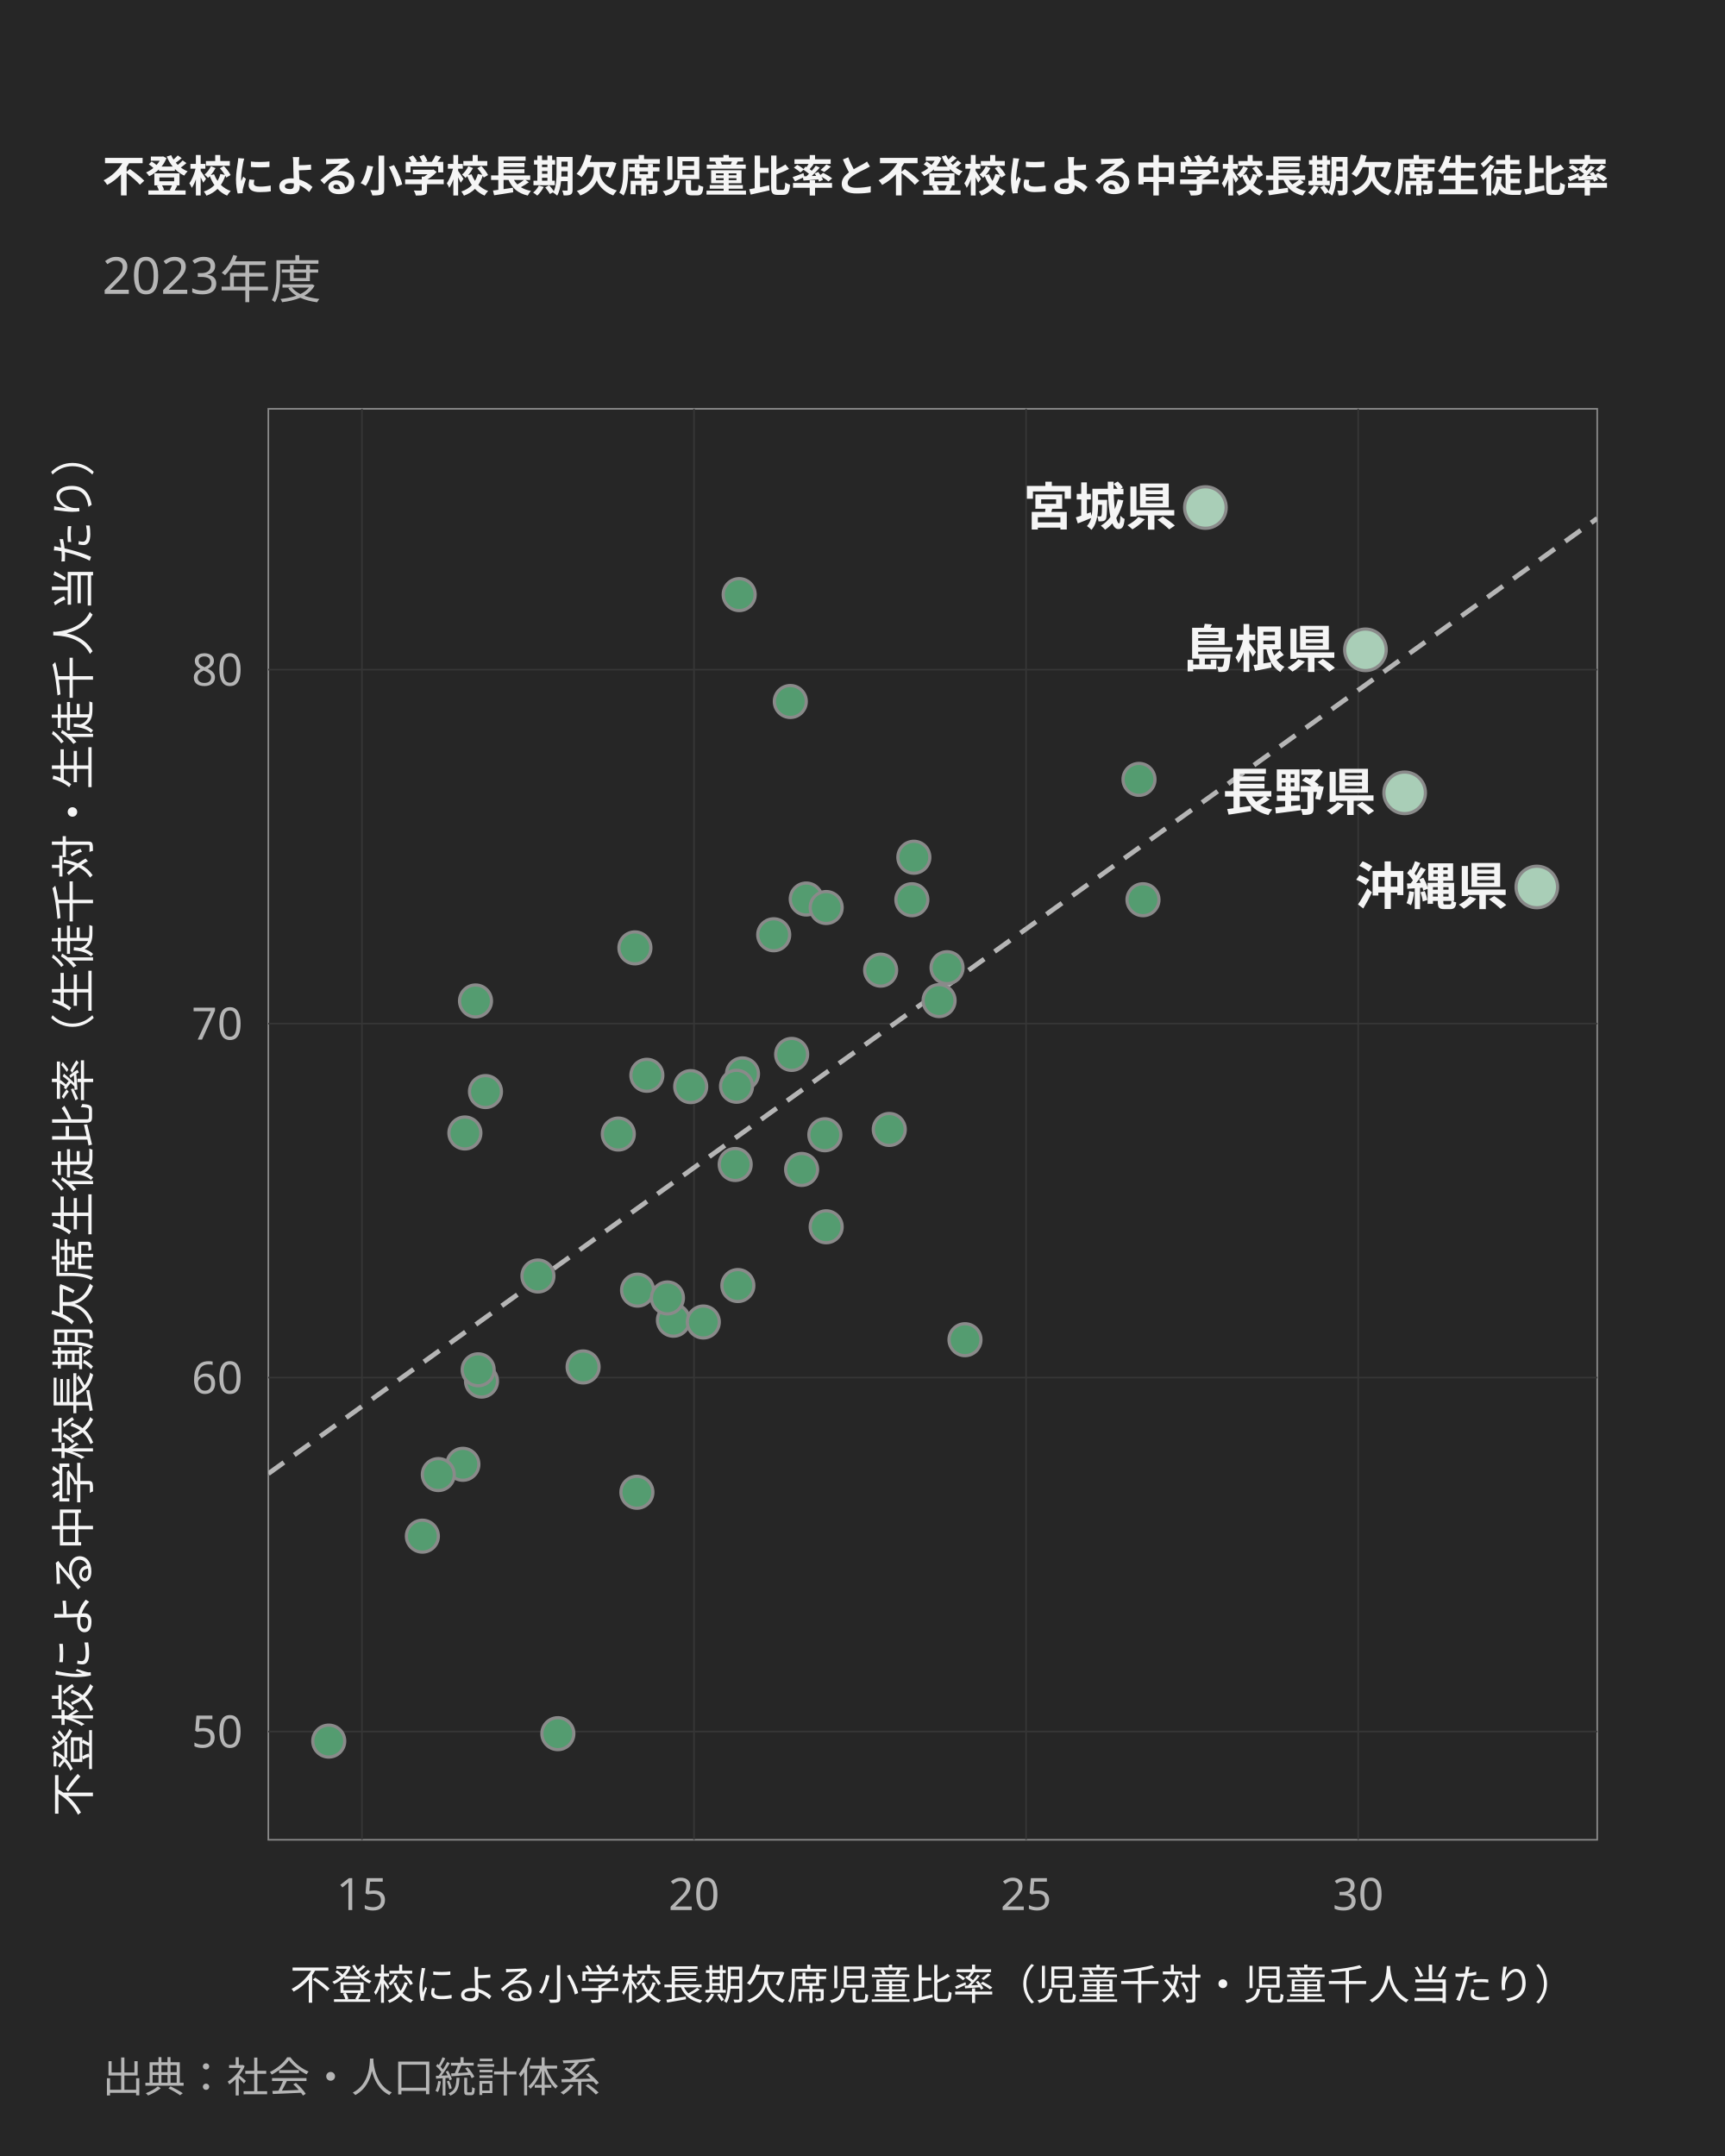
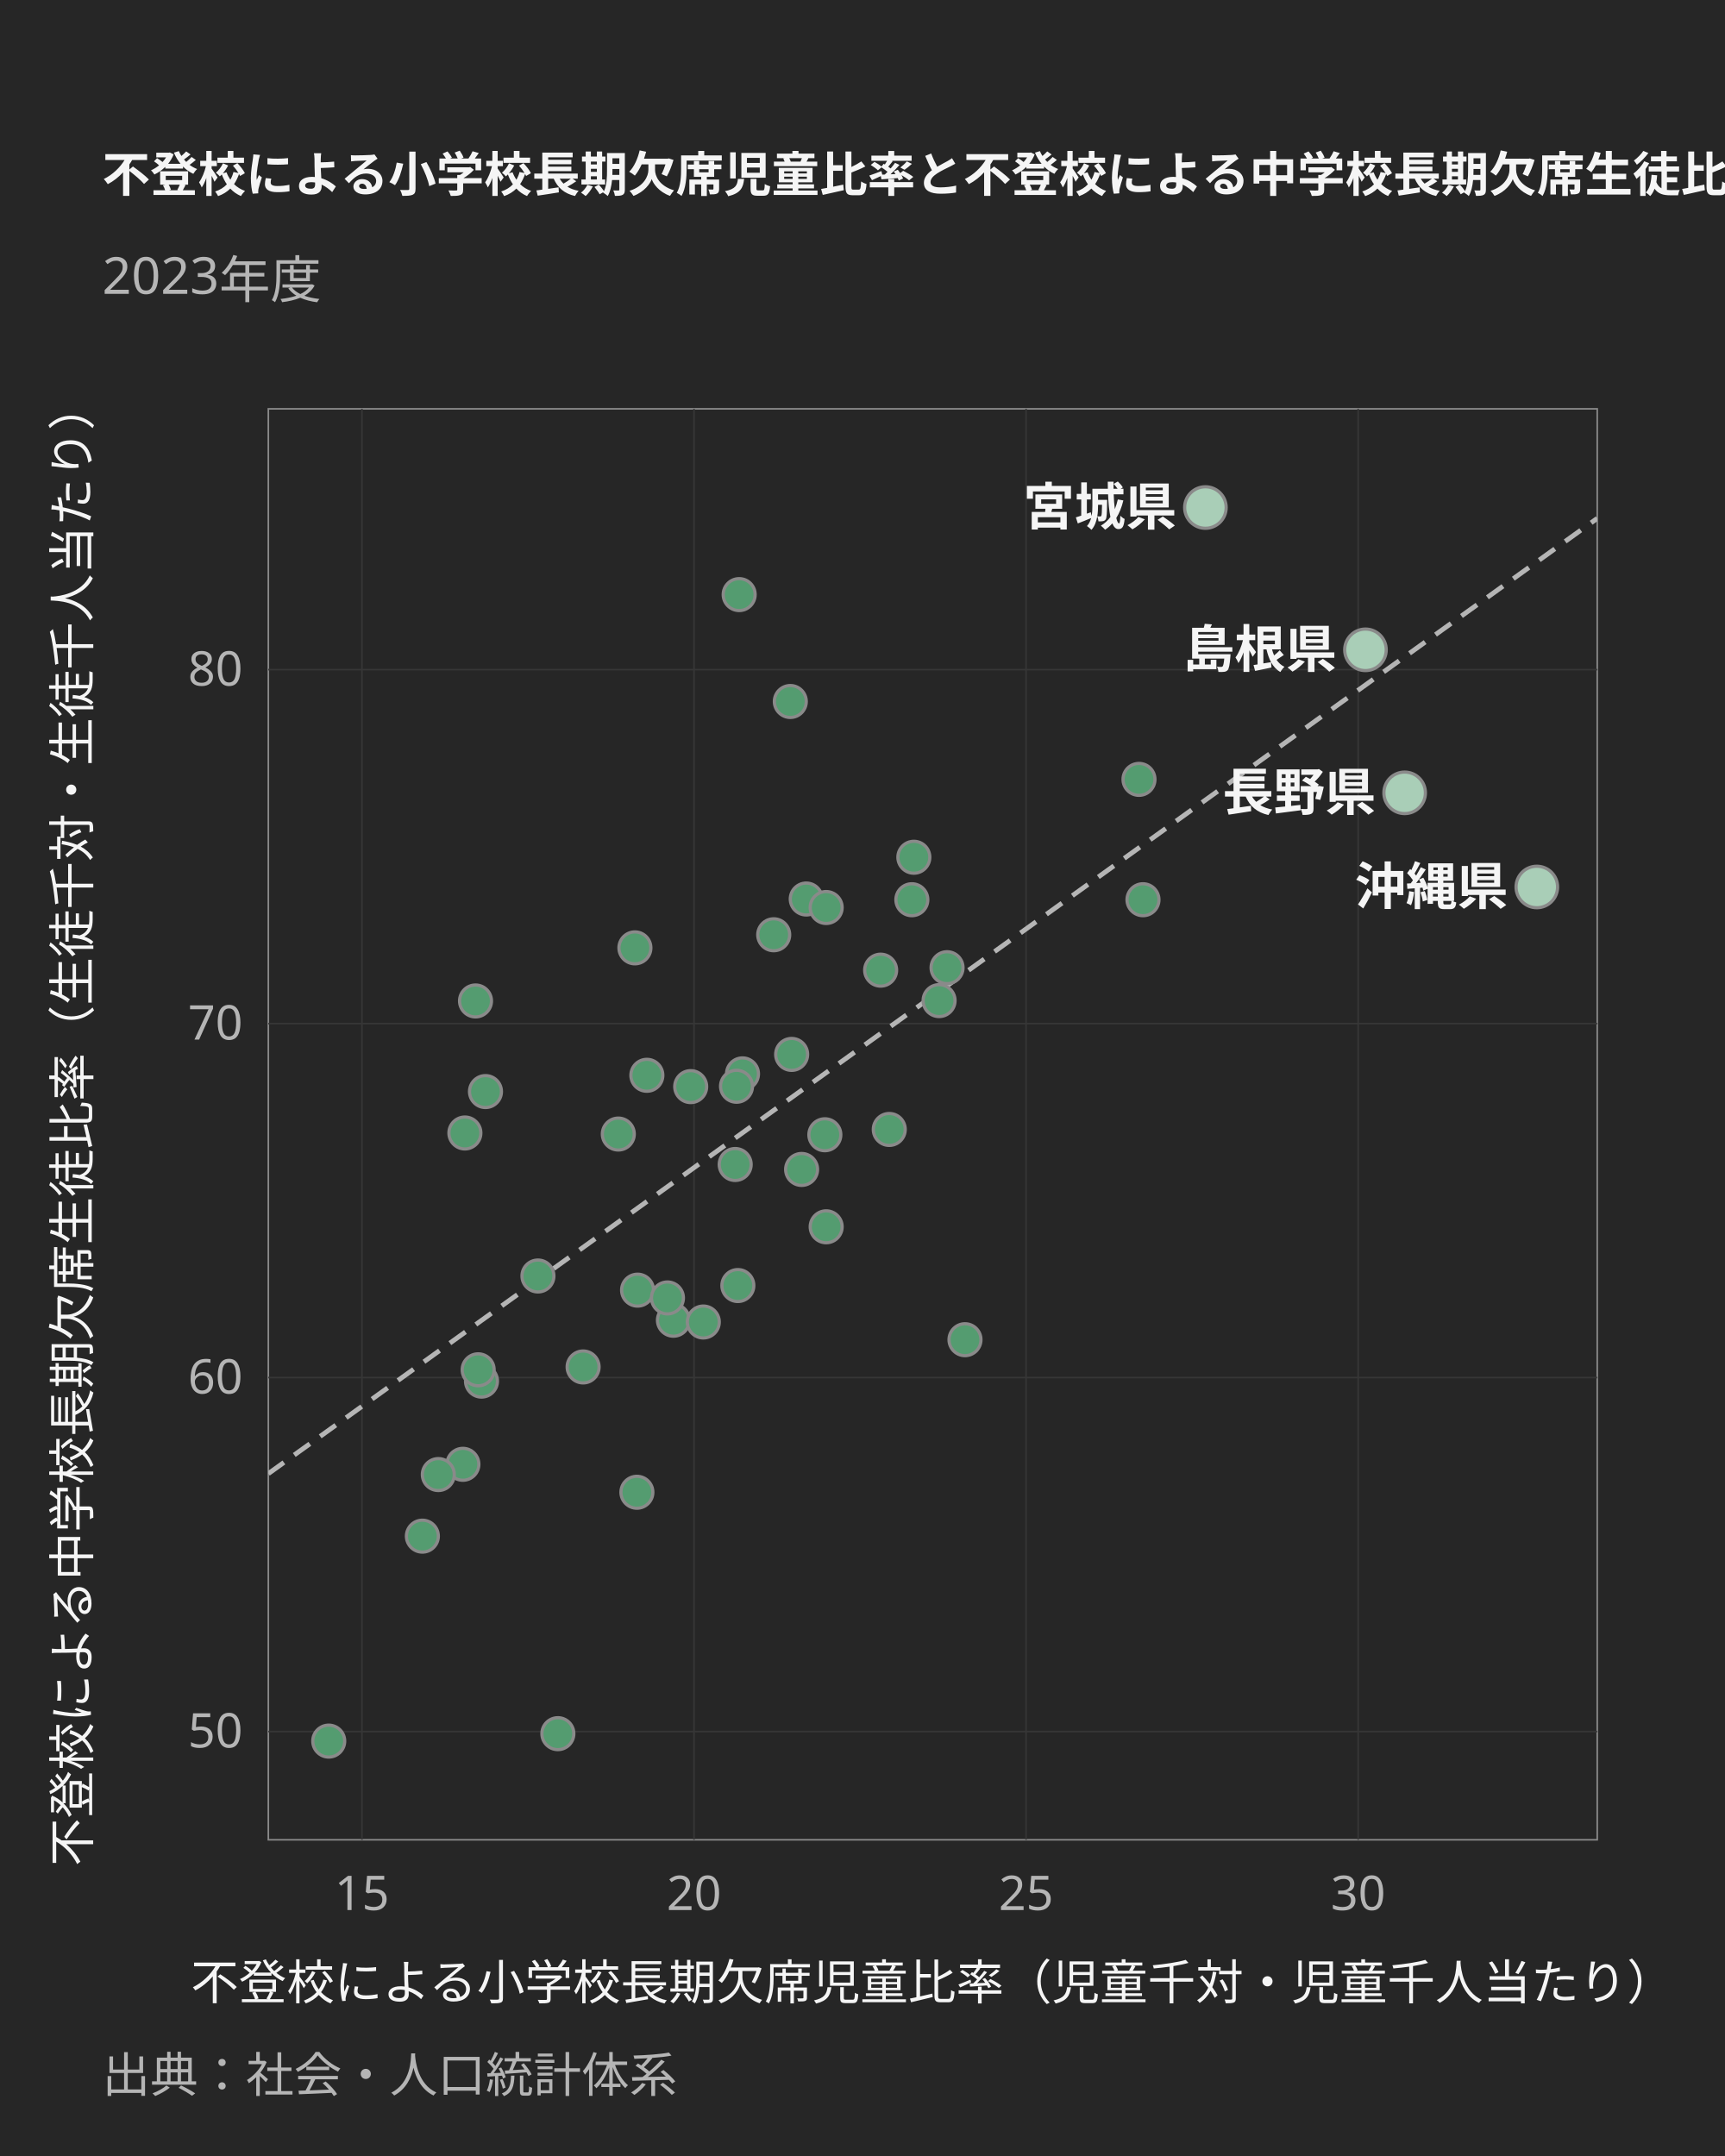
<svg xmlns="http://www.w3.org/2000/svg" width="1080" height="1350" viewBox="0 0 1080 1350" role="img" aria-label="不登校による小学校長期欠席児童比率と不登校による中学校長期欠席生徒比率・全47都道府県" data-theme="dark" data-image-template="scatter" data-points="47">
  <rect width="1080" height="1350" fill="#262626" />
  <g font-family="'Noto Sans JP','Hiragino Kaku Gothic ProN','Yu Gothic',Meiryo,sans-serif" fill="#F5F5F5">
-     <text x="64" y="120" font-size="27" font-weight="700">不登校による小学校長期欠席児童比率と不登校による中学校長期欠席生徒比率</text>
+     <text x="64" y="120" font-size="30" font-weight="700">不登校による小学校長期欠席児童比率と不登校による中学校長期欠席生徒比率</text>
    <text x="64" y="184" font-size="32" fill="#B5B5B5">2023年度</text>
    <defs>
      <clipPath id="scatter-plot">
        <rect x="168" y="256" width="832" height="896" />
      </clipPath>
    </defs>
    <rect x="168" y="256" width="832" height="896" fill="#262626" stroke="#8A8A8A" />
    <line x1="226.609" x2="226.609" y1="256" y2="1152" stroke="#363636" />
-     <text x="226.609" y="1196" text-anchor="middle" font-size="28" fill="#B5B5B5">15</text>
+     <text x="226.609" y="1196" text-anchor="middle" font-size="30" fill="#B5B5B5">15</text>
    <line x1="434.515" x2="434.515" y1="256" y2="1152" stroke="#363636" />
-     <text x="434.515" y="1196" text-anchor="middle" font-size="28" fill="#B5B5B5">20</text>
+     <text x="434.515" y="1196" text-anchor="middle" font-size="30" fill="#B5B5B5">20</text>
    <line x1="642.422" x2="642.422" y1="256" y2="1152" stroke="#363636" />
-     <text x="642.422" y="1196" text-anchor="middle" font-size="28" fill="#B5B5B5">25</text>
+     <text x="642.422" y="1196" text-anchor="middle" font-size="30" fill="#B5B5B5">25</text>
    <line x1="850.328" x2="850.328" y1="256" y2="1152" stroke="#363636" />
-     <text x="850.328" y="1196" text-anchor="middle" font-size="28" fill="#B5B5B5">30</text>
+     <text x="850.328" y="1196" text-anchor="middle" font-size="30" fill="#B5B5B5">30</text>
    <line x1="168" x2="1000" y1="1084.223" y2="1084.223" stroke="#363636" />
-     <text x="152" y="1094.223" text-anchor="end" font-size="28" fill="#B5B5B5">50</text>
+     <text x="152" y="1094.223" text-anchor="end" font-size="30" fill="#B5B5B5">50</text>
    <line x1="168" x2="1000" y1="862.583" y2="862.583" stroke="#363636" />
-     <text x="152" y="872.583" text-anchor="end" font-size="28" fill="#B5B5B5">60</text>
+     <text x="152" y="872.583" text-anchor="end" font-size="30" fill="#B5B5B5">60</text>
    <line x1="168" x2="1000" y1="640.944" y2="640.944" stroke="#363636" />
-     <text x="152" y="650.944" text-anchor="end" font-size="28" fill="#B5B5B5">70</text>
+     <text x="152" y="650.944" text-anchor="end" font-size="30" fill="#B5B5B5">70</text>
    <line x1="168" x2="1000" y1="419.304" y2="419.304" stroke="#363636" />
-     <text x="152" y="429.304" text-anchor="end" font-size="28" fill="#B5B5B5">80</text>
+     <text x="152" y="429.304" text-anchor="end" font-size="30" fill="#B5B5B5">80</text>
    <line x1="168" x2="1000" y1="922.735" y2="324.595" stroke="#B5B5B5" stroke-width="3" stroke-dasharray="12 8" clip-path="url(#scatter-plot)" />
    <circle data-pref="23000" cx="587.95" cy="626.537" r="10" fill="#549c70" stroke="#8A8A8A" stroke-width="2" />
    <circle data-pref="38000" cx="460.296" cy="729.156" r="10" fill="#549c70" stroke="#8A8A8A" stroke-width="2" />
    <circle data-pref="08000" cx="551.359" cy="607.476" r="10" fill="#549c70" stroke="#8A8A8A" stroke-width="2" />
    <circle data-pref="33000" cx="349.274" cy="1085.552" r="10" fill="#549c70" stroke="#8A8A8A" stroke-width="2" />
    <circle data-pref="03000" cx="264.448" cy="961.878" r="10" fill="#549c70" stroke="#8A8A8A" stroke-width="2" />
    <circle data-pref="21000" cx="556.764" cy="707.214" r="10" fill="#549c70" stroke="#8A8A8A" stroke-width="2" />
    <circle data-pref="45000" cx="289.812" cy="916.885" r="10" fill="#549c70" stroke="#8A8A8A" stroke-width="2" />
    <circle data-pref="26000" cx="421.625" cy="826.677" r="10" fill="#549c70" stroke="#8A8A8A" stroke-width="2" />
    <circle data-pref="43000" cx="572.149" cy="536.773" r="10" fill="#549c70" stroke="#8A8A8A" stroke-width="2" />
    <circle data-pref="10000" cx="399.171" cy="807.838" r="10" fill="#549c70" stroke="#8A8A8A" stroke-width="2" />
    <circle data-pref="34000" cx="592.94" cy="605.925" r="10" fill="#549c70" stroke="#8A8A8A" stroke-width="2" />
    <circle data-pref="37000" cx="274.427" cy="923.312" r="10" fill="#549c70" stroke="#8A8A8A" stroke-width="2" />
    <circle data-pref="39000" cx="417.883" cy="812.714" r="10" fill="#549c70" stroke="#8A8A8A" stroke-width="2" />
    <circle data-pref="41000" cx="365.075" cy="855.934" r="10" fill="#549c70" stroke="#8A8A8A" stroke-width="2" />
    <circle data-pref="11000" cx="301.455" cy="864.799" r="10" fill="#549c70" stroke="#8A8A8A" stroke-width="2" />
    <circle data-pref="24000" cx="461.959" cy="804.957" r="10" fill="#549c70" stroke="#8A8A8A" stroke-width="2" />
    <circle data-pref="06000" cx="299.376" cy="857.707" r="10" fill="#549c70" stroke="#8A8A8A" stroke-width="2" />
    <circle data-pref="35000" cx="464.87" cy="672.416" r="10" fill="#549c70" stroke="#8A8A8A" stroke-width="2" />
    <circle data-pref="19000" cx="484.413" cy="585.312" r="10" fill="#549c70" stroke="#8A8A8A" stroke-width="2" />
    <circle data-pref="25000" cx="440.337" cy="827.786" r="10" fill="#549c70" stroke="#8A8A8A" stroke-width="2" />
    <circle data-pref="46000" cx="387.113" cy="710.095" r="10" fill="#549c70" stroke="#8A8A8A" stroke-width="2" />
    <circle data-pref="05000" cx="336.799" cy="798.973" r="10" fill="#549c70" stroke="#8A8A8A" stroke-width="2" />
    <circle data-pref="15000" cx="461.127" cy="680.174" r="10" fill="#549c70" stroke="#8A8A8A" stroke-width="2" />
    <circle data-pref="14000" cx="516.43" cy="710.538" r="10" fill="#549c70" stroke="#8A8A8A" stroke-width="2" />
    <circle data-pref="02000" cx="303.95" cy="683.498" r="10" fill="#549c70" stroke="#8A8A8A" stroke-width="2" />
    <circle data-pref="22000" cx="715.605" cy="563.37" r="10" fill="#549c70" stroke="#8A8A8A" stroke-width="2" />
    <circle data-pref="17000" cx="504.788" cy="562.926" r="10" fill="#549c70" stroke="#8A8A8A" stroke-width="2" />
    <circle data-pref="12000" cx="398.755" cy="934.394" r="10" fill="#549c70" stroke="#8A8A8A" stroke-width="2" />
    <circle data-pref="27000" cx="432.436" cy="680.395" r="10" fill="#549c70" stroke="#8A8A8A" stroke-width="2" />
    <circle data-pref="44000" cx="397.508" cy="593.513" r="10" fill="#549c70" stroke="#8A8A8A" stroke-width="2" />
    <circle data-pref="42000" cx="404.993" cy="673.303" r="10" fill="#549c70" stroke="#8A8A8A" stroke-width="2" />
    <circle data-pref="31000" cx="570.902" cy="563.37" r="10" fill="#549c70" stroke="#8A8A8A" stroke-width="2" />
    <circle data-pref="13000" cx="501.877" cy="732.259" r="10" fill="#549c70" stroke="#8A8A8A" stroke-width="2" />
    <circle data-pref="36000" cx="297.713" cy="626.759" r="10" fill="#549c70" stroke="#8A8A8A" stroke-width="2" />
    <circle data-pref="09000" cx="494.808" cy="439.252" r="10" fill="#549c70" stroke="#8A8A8A" stroke-width="2" />
    <circle data-pref="29000" cx="495.64" cy="660.226" r="10" fill="#549c70" stroke="#8A8A8A" stroke-width="2" />
    <circle data-pref="16000" cx="604.167" cy="838.868" r="10" fill="#549c70" stroke="#8A8A8A" stroke-width="2" />
    <circle data-pref="18000" cx="205.818" cy="1090.207" r="10" fill="#549c70" stroke="#8A8A8A" stroke-width="2" />
    <circle data-pref="40000" cx="713.11" cy="488.012" r="10" fill="#549c70" stroke="#8A8A8A" stroke-width="2" />
    <circle data-pref="07000" cx="291.06" cy="709.43" r="10" fill="#549c70" stroke="#8A8A8A" stroke-width="2" />
    <circle data-pref="28000" cx="517.262" cy="568.246" r="10" fill="#549c70" stroke="#8A8A8A" stroke-width="2" />
    <circle data-pref="01000" cx="462.791" cy="372.316" r="10" fill="#549c70" stroke="#8A8A8A" stroke-width="2" />
    <circle data-pref="30000" cx="517.262" cy="768.165" r="10" fill="#549c70" stroke="#8A8A8A" stroke-width="2" />
    <circle data-pref="04000" cx="754.691" cy="317.793" r="13" fill="#a9ceb7" stroke="#8A8A8A" stroke-width="2" />
    <circle data-pref="32000" cx="854.902" cy="406.892" r="13" fill="#a9ceb7" stroke="#8A8A8A" stroke-width="2" />
    <circle data-pref="20000" cx="879.435" cy="496.435" r="13" fill="#a9ceb7" stroke="#8A8A8A" stroke-width="2" />
    <circle data-pref="47000" cx="962.182" cy="555.391" r="13" fill="#a9ceb7" stroke="#8A8A8A" stroke-width="2" />
    <text x="736.691" y="328.793" text-anchor="end" font-size="32" font-weight="700">宮城県</text>
    <text x="836.902" y="417.892" text-anchor="end" font-size="32" font-weight="700">島根県</text>
    <text x="861.435" y="507.435" text-anchor="end" font-size="32" font-weight="700">長野県</text>
    <text x="944.182" y="566.391" text-anchor="end" font-size="32" font-weight="700">沖縄県</text>
-     <text x="584" y="1252" text-anchor="middle" font-size="26">不登校による小学校長期欠席児童比率（児童千対・児童千人当たり）</text>
-     <text x="56" y="704" text-anchor="middle" font-size="28" transform="rotate(-90 56 704)">不登校による中学校長期欠席生徒比率（生徒千対・生徒千人当たり）</text>
-     <text x="64" y="1310" font-size="26" fill="#B5B5B5">出典：社会・人口統計体系</text>
+     <text x="584" y="1252" text-anchor="middle" font-size="30">不登校による小学校長期欠席児童比率（児童千対・児童千人当たり）</text>
+     <text x="56" y="704" text-anchor="middle" font-size="30" transform="rotate(-90 56 704)">不登校による中学校長期欠席生徒比率（生徒千対・生徒千人当たり）</text>
+     <text x="64" y="1310" font-size="30" fill="#B5B5B5">出典：社会・人口統計体系</text>
  </g>
</svg>
